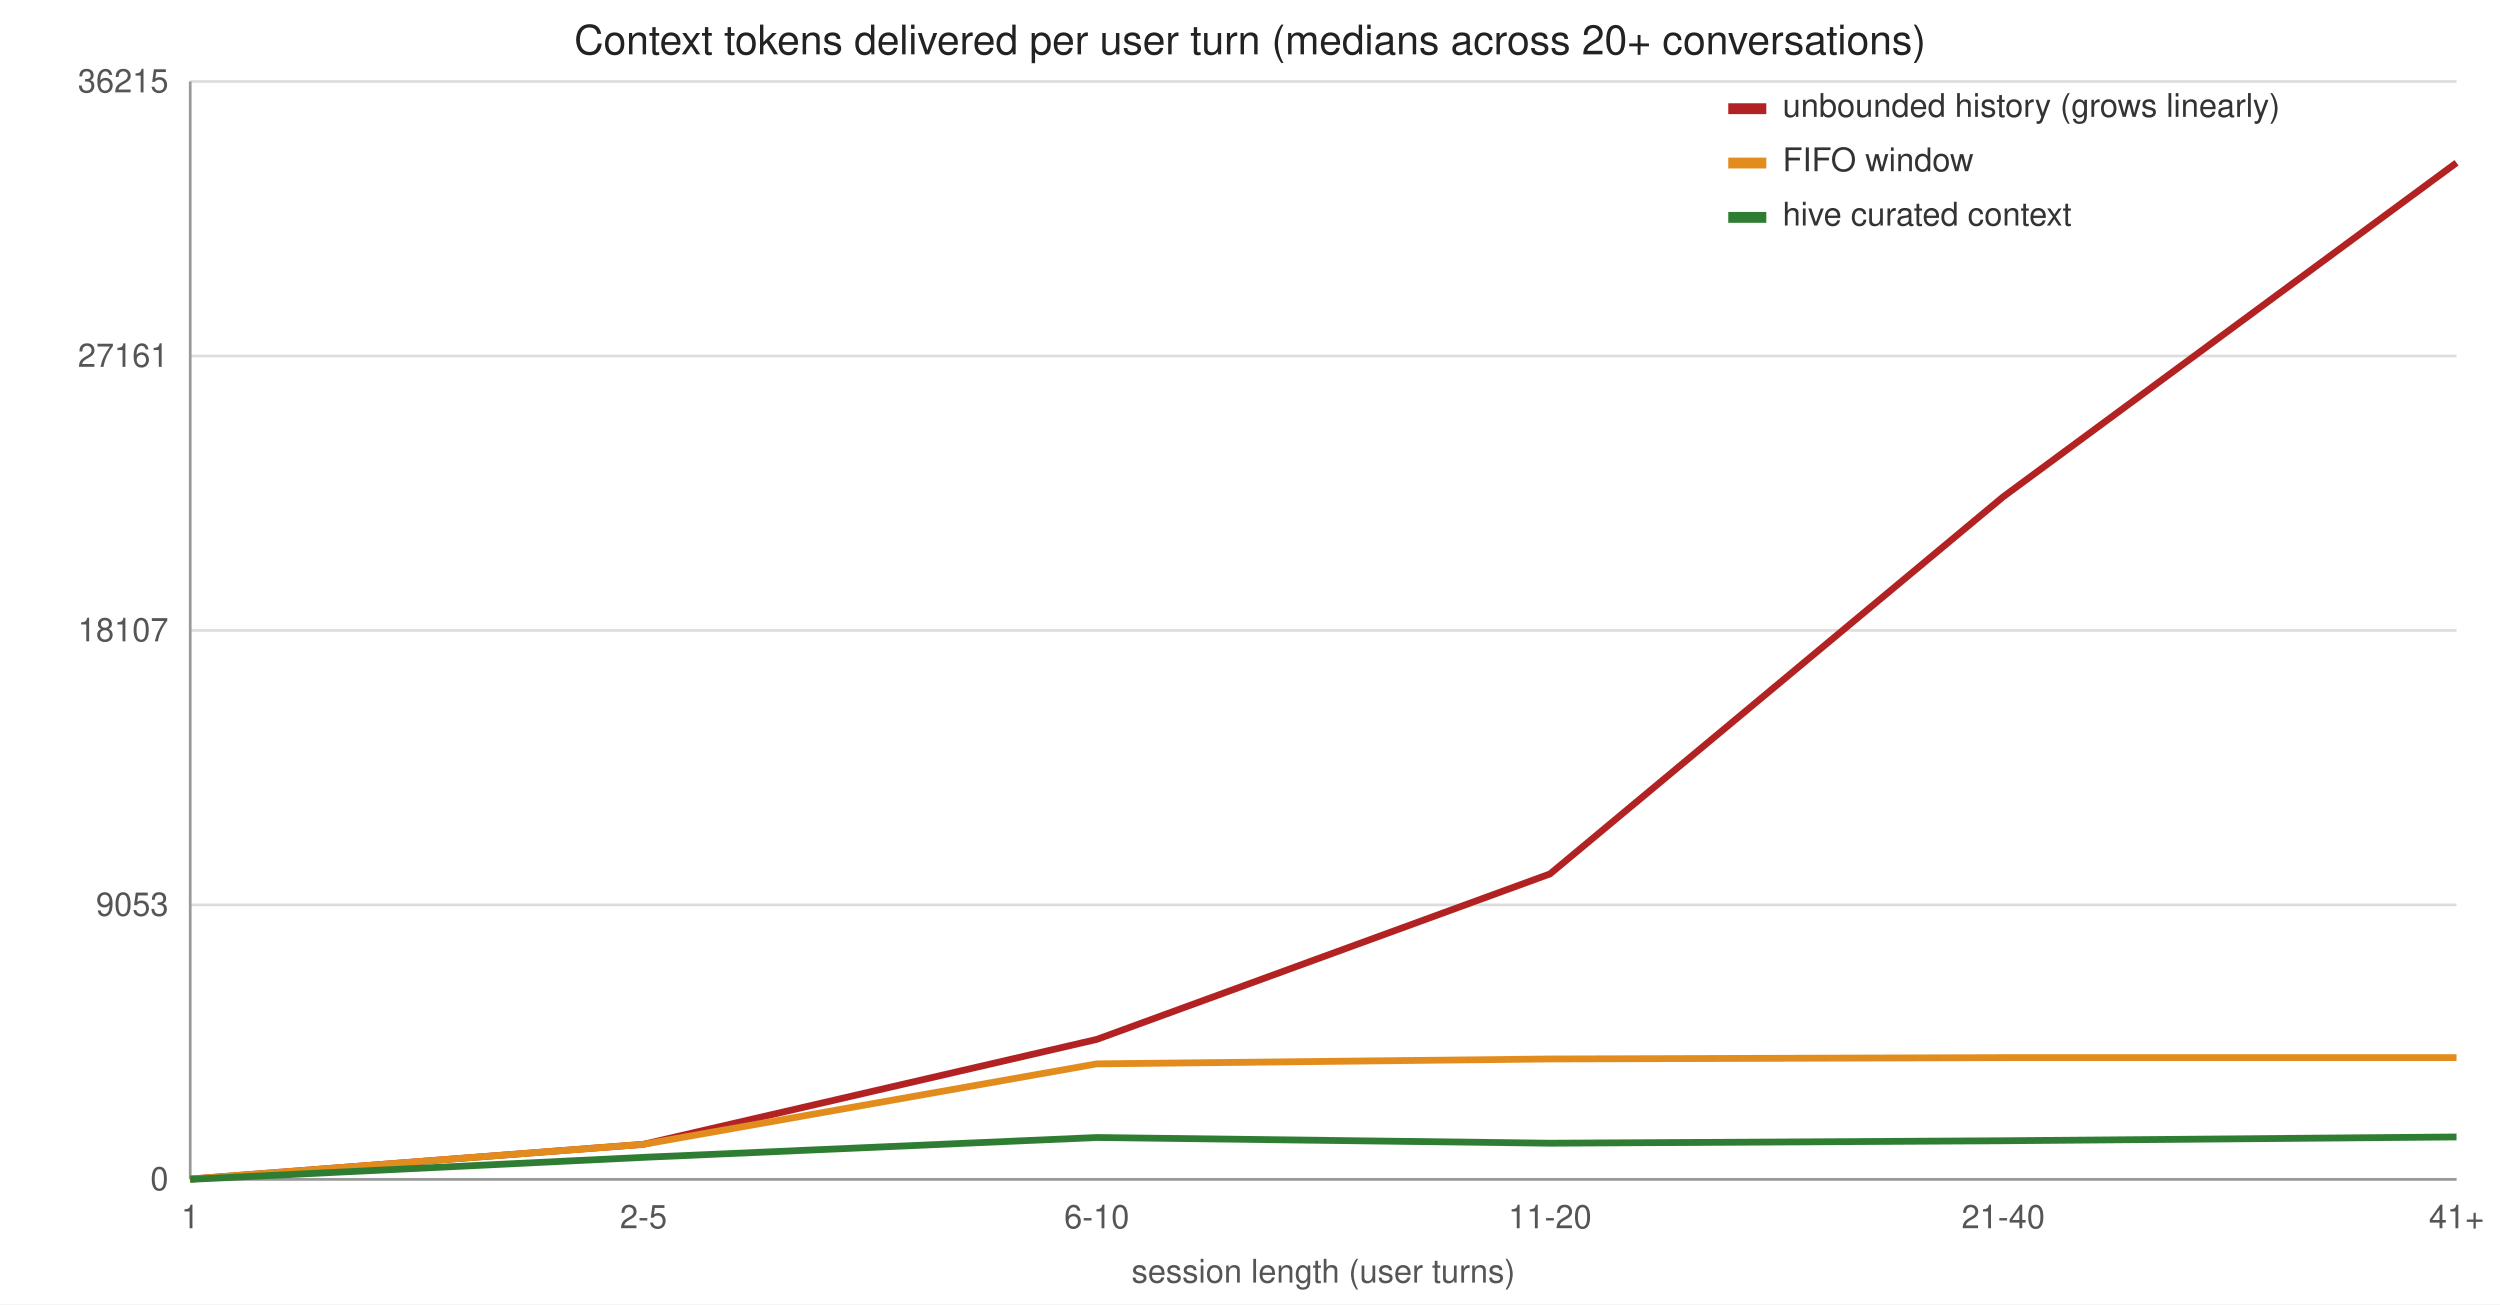
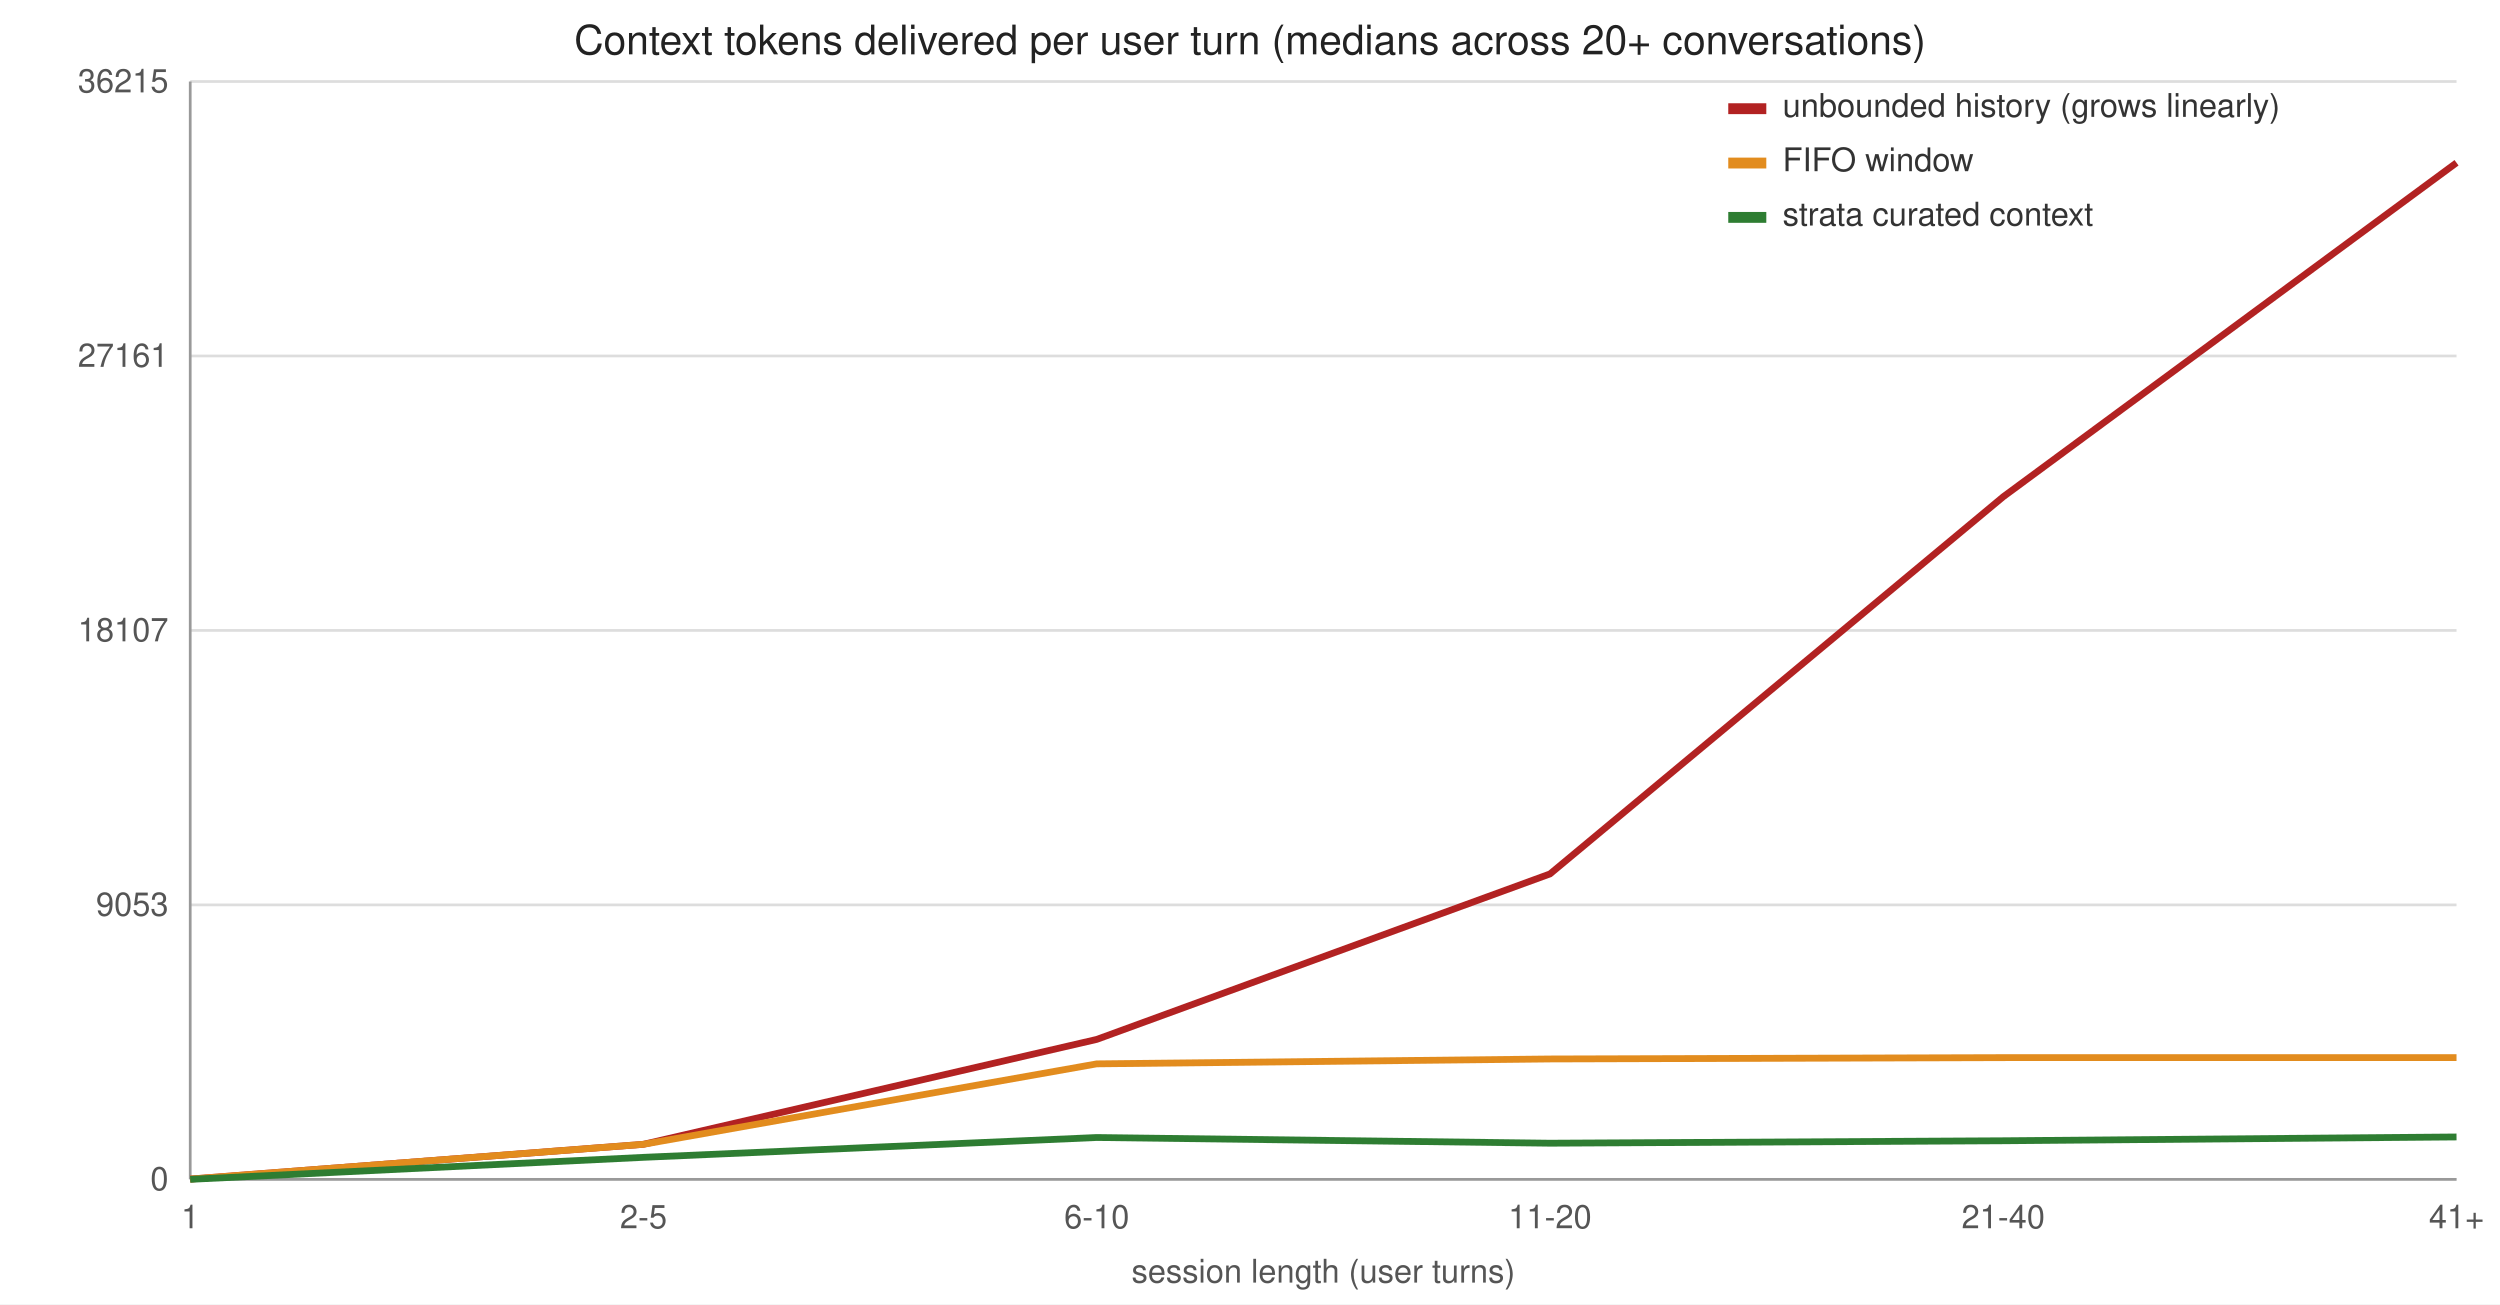
<svg xmlns="http://www.w3.org/2000/svg" width="920" height="480" font-family="Helvetica,Arial,sans-serif">
  <rect width="920" height="480" fill="white" />
  <text x="460.0" y="20" text-anchor="middle" font-size="15" fill="#222">Context tokens delivered per user turn (medians across 20+ conversations)</text>
  <line x1="70" y1="434.0" x2="904" y2="434.0" stroke="#ddd" stroke-width="1" />
  <line x1="70" y1="333.0" x2="904" y2="333.0" stroke="#ddd" stroke-width="1" />
  <line x1="70" y1="232.0" x2="904" y2="232.0" stroke="#ddd" stroke-width="1" />
  <line x1="70" y1="131.0" x2="904" y2="131.0" stroke="#ddd" stroke-width="1" />
  <line x1="70" y1="30.0" x2="904" y2="30.0" stroke="#ddd" stroke-width="1" />
  <text x="62" y="438.0" text-anchor="end" font-size="12" fill="#555">0</text>
  <text x="62" y="337.0" text-anchor="end" font-size="12" fill="#555">9053</text>
  <text x="62" y="236.0" text-anchor="end" font-size="12" fill="#555">18107</text>
  <text x="62" y="135.0" text-anchor="end" font-size="12" fill="#555">27161</text>
  <text x="62" y="34.0" text-anchor="end" font-size="12" fill="#555">36215</text>
  <line x1="70" y1="434" x2="904" y2="434" stroke="#999" />
  <line x1="70" y1="30" x2="70" y2="434" stroke="#999" />
  <polyline fill="none" stroke="#b22222" stroke-width="2.5" points="70.0,433.9 236.8,421.1 403.6,382.5 570.4,321.6 737.2,182.8 904.0,59.9" />
  <polyline fill="none" stroke="#e28c1e" stroke-width="2.5" points="70.0,433.9 236.8,421.1 403.6,391.5 570.4,389.7 737.2,389.2 904.0,389.2" />
  <polyline fill="none" stroke="#2e7d32" stroke-width="2.5" points="70.0,434.0 236.8,425.9 403.6,418.6 570.4,420.7 737.2,419.8 904.0,418.4" />
  <text x="70.0" y="452" text-anchor="middle" font-size="12" fill="#555">1</text>
  <text x="236.8" y="452" text-anchor="middle" font-size="12" fill="#555">2-5</text>
  <text x="403.6" y="452" text-anchor="middle" font-size="12" fill="#555">6-10</text>
  <text x="570.4" y="452" text-anchor="middle" font-size="12" fill="#555">11-20</text>
  <text x="737.2" y="452" text-anchor="middle" font-size="12" fill="#555">21-40</text>
  <text x="904.0" y="452" text-anchor="middle" font-size="12" fill="#555">41+</text>
  <text x="487" y="472" text-anchor="middle" font-size="12" fill="#555">session length (user turns)</text>
  <rect x="636" y="38" width="14" height="4" fill="#b22222" />
  <text x="656" y="43" font-size="12" fill="#333">unbounded history (grows linearly)</text>
  <rect x="636" y="58" width="14" height="4" fill="#e28c1e" />
  <text x="656" y="63" font-size="12" fill="#333">FIFO window</text>
  <rect x="636" y="78" width="14" height="4" fill="#2e7d32" />
-   <text x="656" y="83" font-size="12" fill="#333">hive curated context</text>
+   <text x="656" y="83" font-size="12" fill="#333">strata curated context</text>
</svg>
